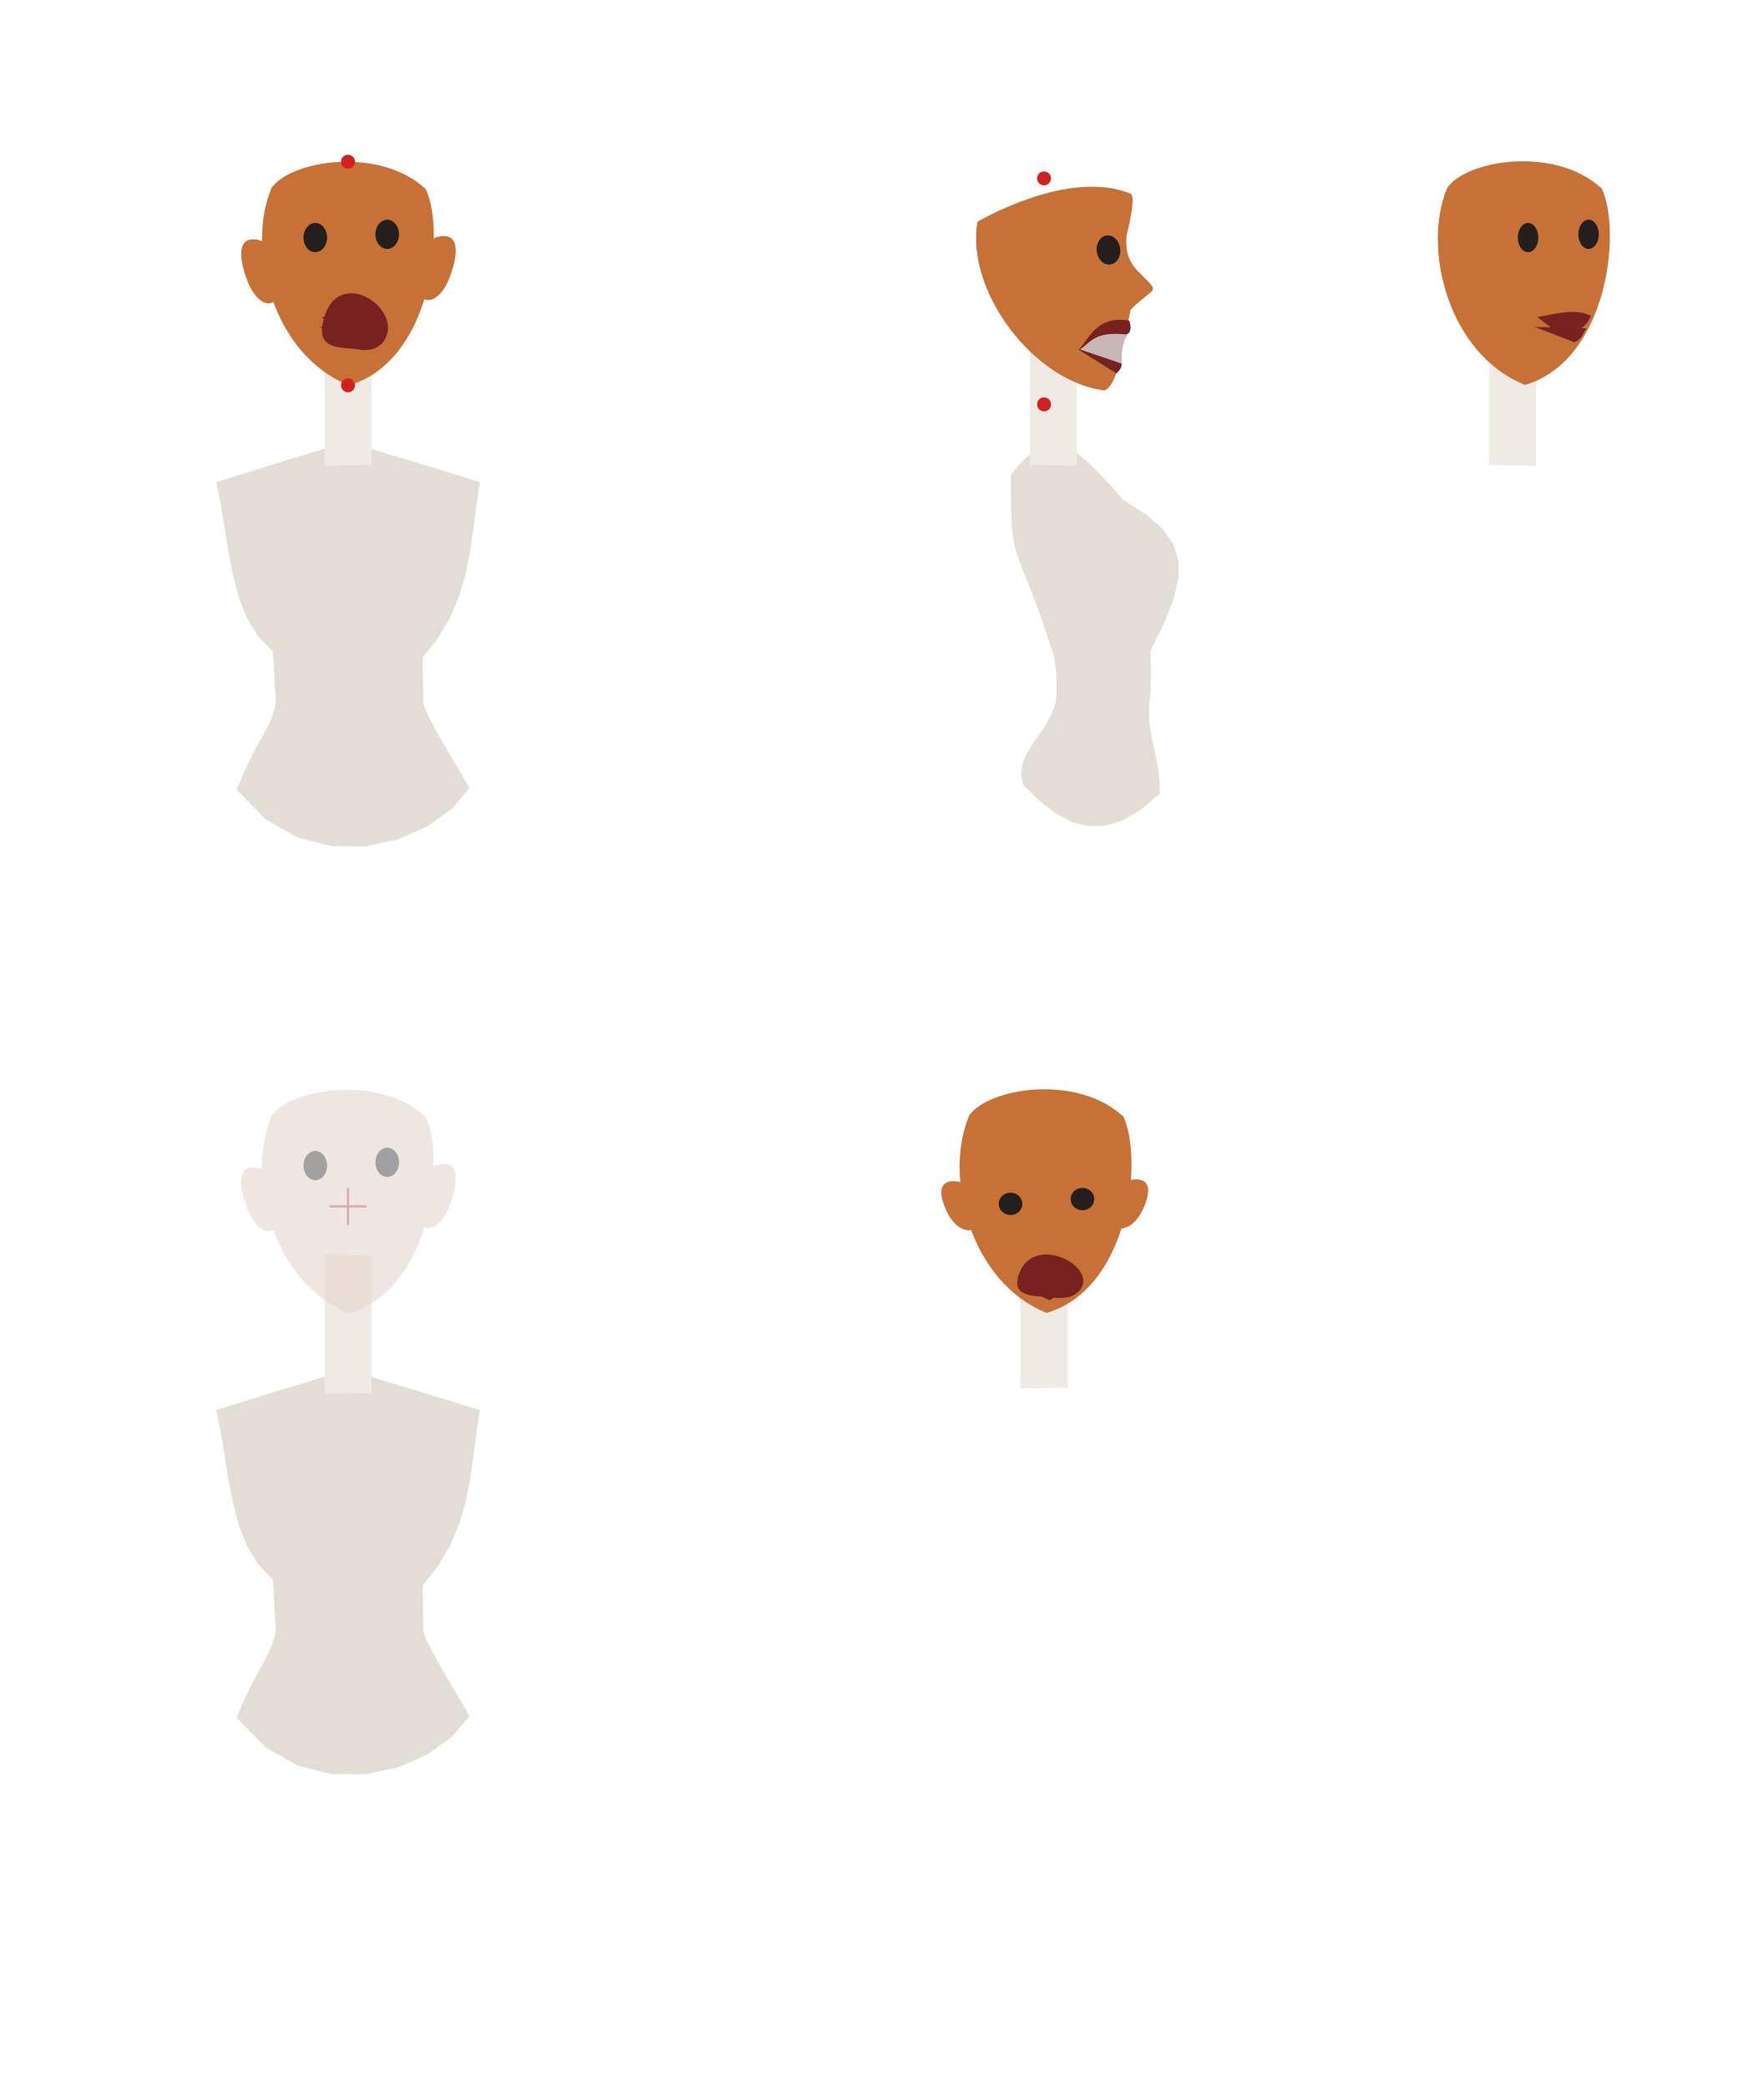
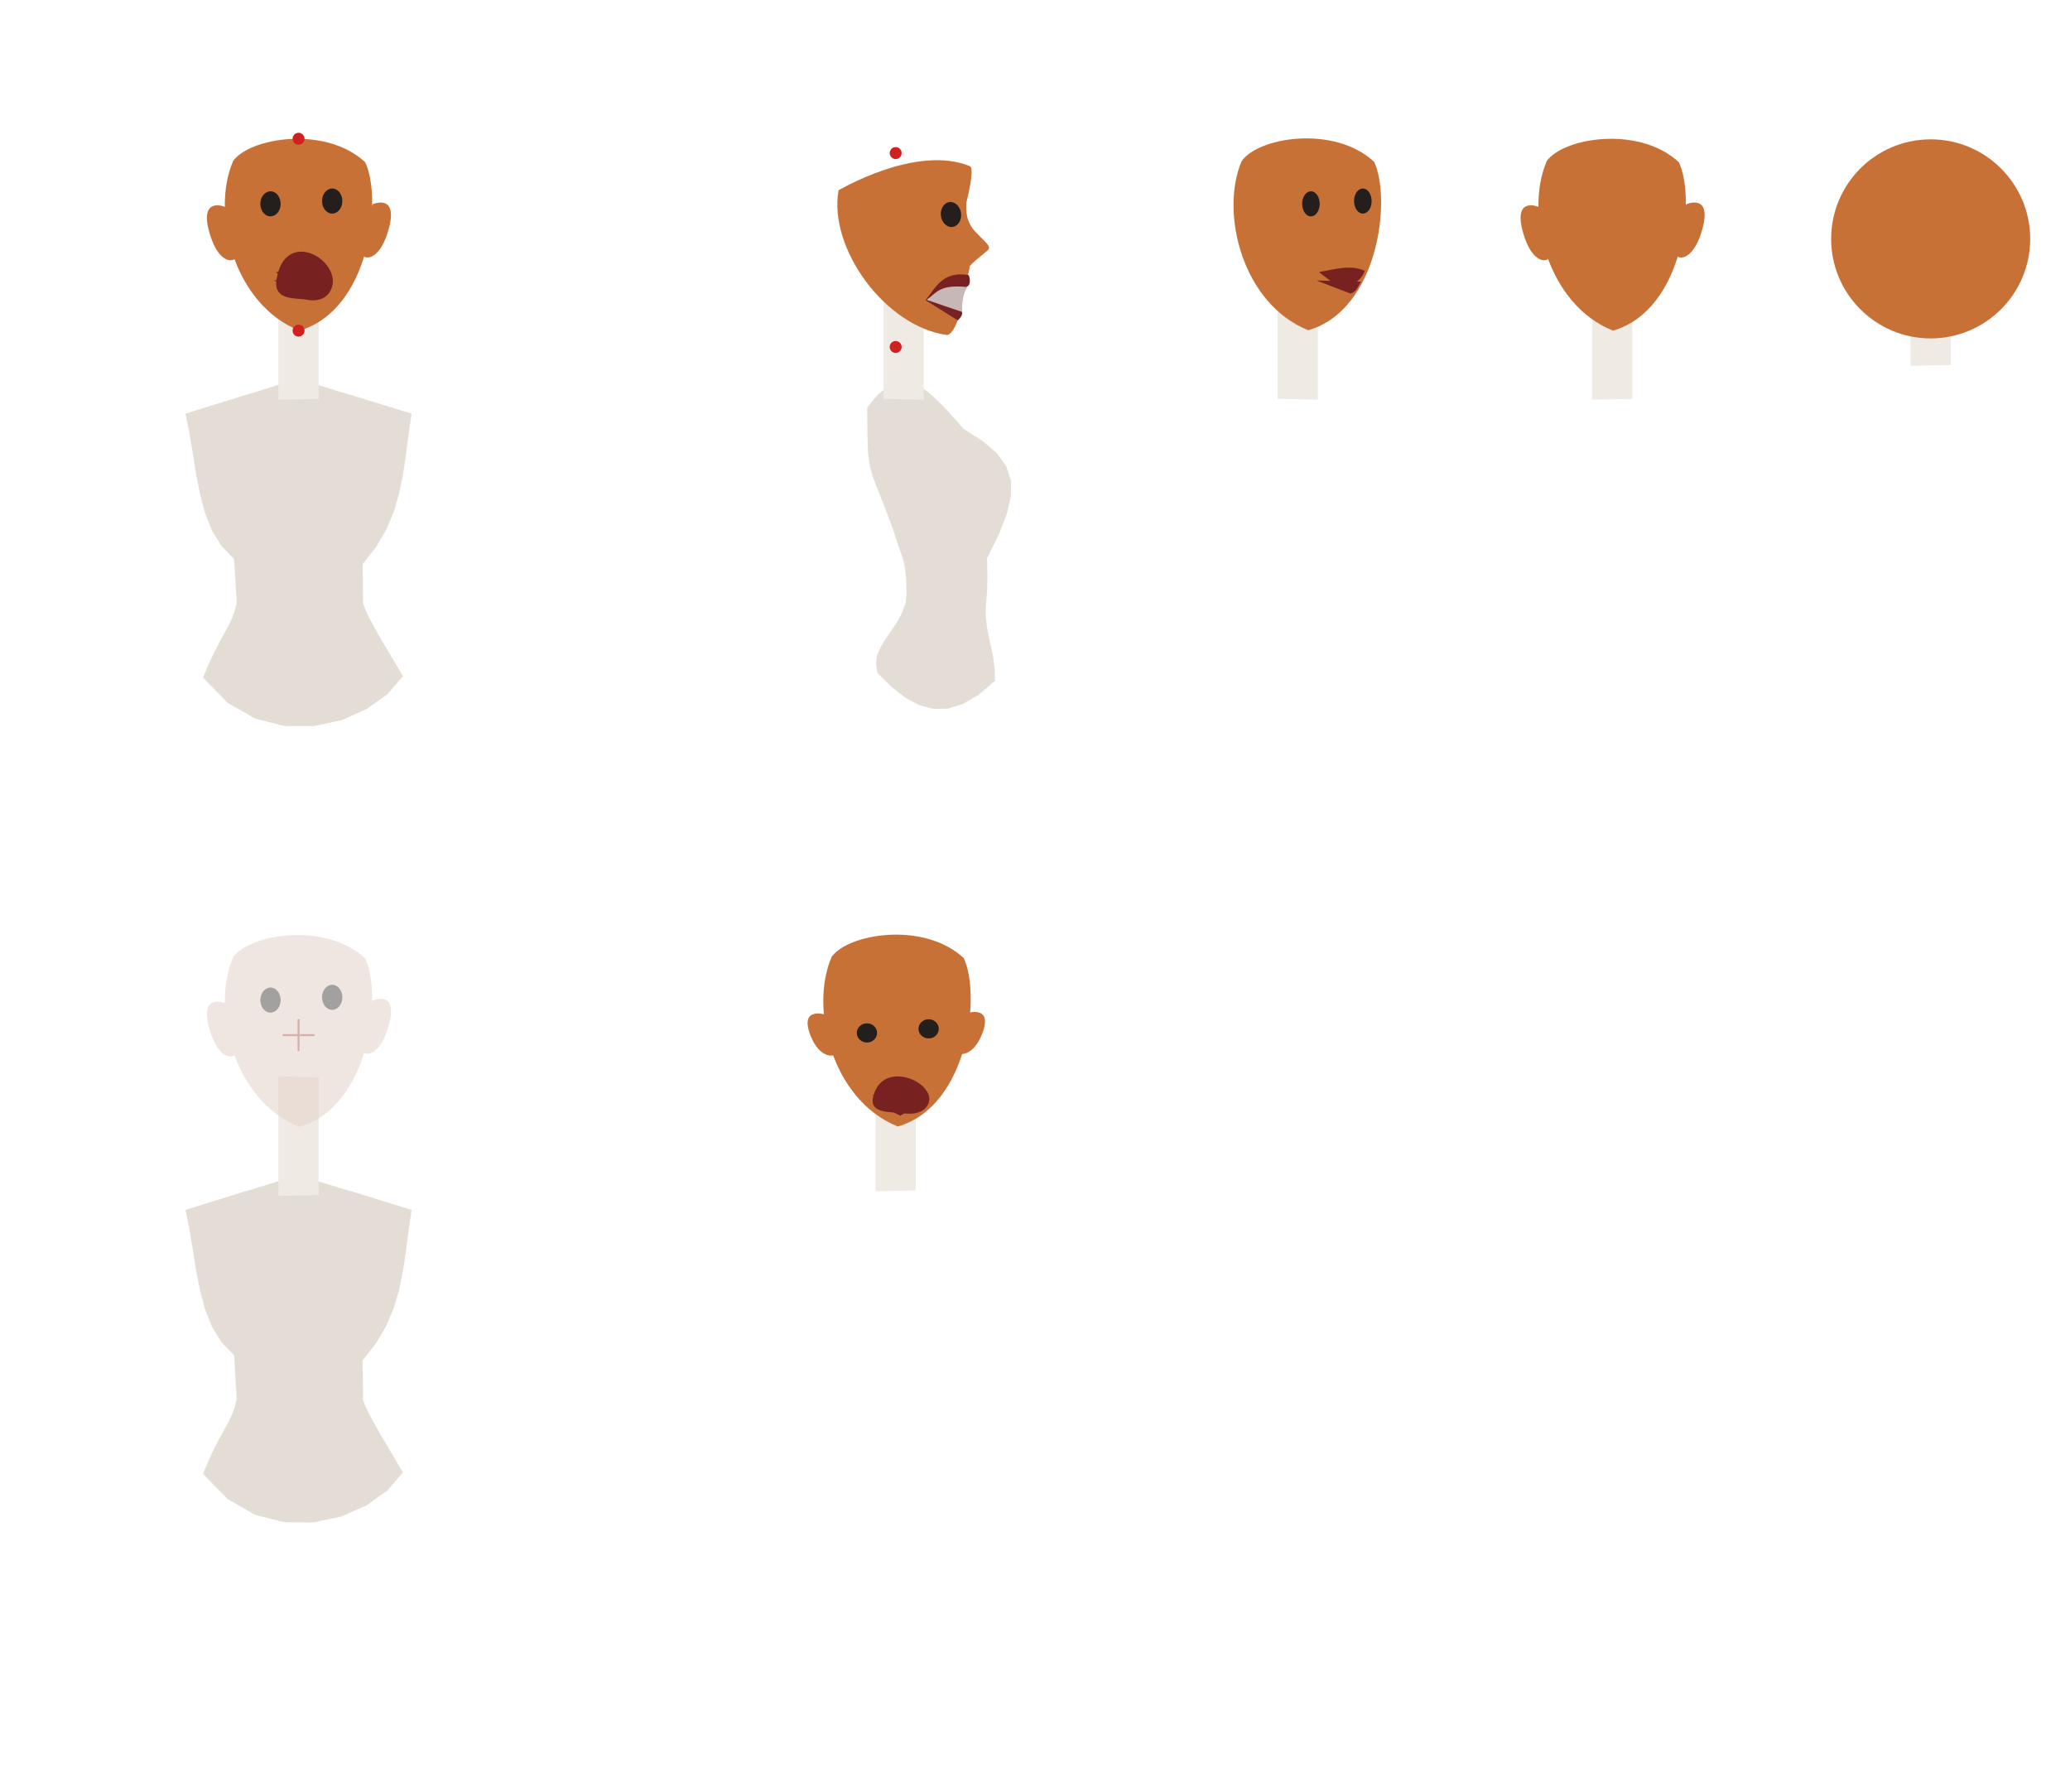
- <svg xmlns="http://www.w3.org/2000/svg" width="1520" height="1800" viewBox="-1.5 -1.2 7.6 9" version="1.1" id="svg747" xml:space="preserve">
+ <svg xmlns="http://www.w3.org/2000/svg" width="2080" height="1800" viewBox="-1.5 -1.2 10.4 9" version="1.1" id="svg747" xml:space="preserve">
  <defs id="defs751" />
  <g id="g48">
    <g opacity="0.7" id="g8">
      <path d="M-0.568 0.878L-0.498 0.856L-0.427 0.834L-0.356 0.812L-0.286 0.79L-0.215 0.769L-0.144 0.747L-0.074 0.725L-0.003 0.703L0.068 0.725L0.14 0.747L0.211 0.769L0.283 0.79L0.354 0.812L0.425 0.834L0.497 0.856L0.568 0.878L0.552 0.987L0.539 1.09L0.524 1.187L0.505 1.281L0.478 1.372L0.441 1.46L0.39 1.547L0.322 1.634L0.322 1.659L0.322 1.683L0.323 1.708L0.323 1.733L0.323 1.757L0.324 1.782L0.324 1.807L0.324 1.832L0.335 1.861L0.351 1.896L0.373 1.937L0.398 1.983L0.427 2.032L0.458 2.085L0.491 2.14L0.524 2.197L0.447 2.287L0.342 2.362L0.216 2.418L0.075 2.448L-0.072 2.447L-0.218 2.41L-0.356 2.331L-0.48 2.204L-0.451 2.135L-0.424 2.077L-0.398 2.027L-0.374 1.984L-0.353 1.945L-0.335 1.908L-0.321 1.87L-0.311 1.829L-0.312 1.801L-0.314 1.774L-0.316 1.746L-0.317 1.719L-0.319 1.691L-0.32 1.664L-0.322 1.636L-0.324 1.608L-0.387 1.543L-0.435 1.465L-0.47 1.377L-0.495 1.282L-0.515 1.182L-0.531 1.079L-0.548 0.977Z" fill="#d9cfc4" />
      <path d="M-0.101 0.808L-0.101 0.733L-0.101 0.657L-0.101 0.582L-0.101 0.507L-0.101 0.432L-0.101 0.357L-0.101 0.282L-0.101 0.207L-0.076 0.207L-0.05 0.208L-0.025 0.209L0 0.21L0.025 0.211L0.05 0.212L0.076 0.213L0.101 0.214L0.101 0.287L0.101 0.361L0.101 0.435L0.101 0.509L0.101 0.582L0.101 0.656L0.101 0.73L0.101 0.804L0.076 0.804L0.051 0.805L0.025 0.805L0 0.806L-0.025 0.806L-0.051 0.807L-0.076 0.807Z" fill="#e8e1d9" />
      <path d="M-0.08 0H0.08M0 -0.08V0.08" stroke="#b04040" stroke-width="0.01" fill="none" />
    </g>
    <g id="g16">
      <path style="fill:#c87137;fill-opacity:1;stroke-width:0.015" d="m -0.331,-0.388 c 0.08,-0.12 0.465,-0.184 0.666,0.003 0.087,0.185 0.024,0.743 -0.331,0.846 -0.333,-0.133 -0.443,-0.594 -0.334,-0.849 z" id="path10" />
      <path style="fill:#c87137;fill-opacity:1;stroke-width:0.015" d="m 0.312,0.066 0.059,-0.239 c 9.196e-4,-0.002 0.137,-0.06 0.079,0.134 -0.047,0.159 -0.131,0.148 -0.138,0.105 z" id="path12" />
      <path style="fill:#c87137;fill-opacity:1;stroke-width:0.015" d="m -0.308,0.08 -0.059,-0.239 c -9.204e-4,-0.002 -0.137,-0.06 -0.079,0.134 0.047,0.159 0.131,0.148 0.138,0.105 z" id="path14" />
    </g>
    <g id="g22">
      <ellipse style="fill:#241f1c;stroke-width:0.015" cx="-0.141" cy="-0.176" rx="0.051" ry="0.063" id="ellipse18" />
      <ellipse style="fill:#241f1c;stroke-width:0.015" cx="0.169" cy="-0.19" rx="0.051" ry="0.063" id="ellipse20" />
    </g>
    <g id="g28">
      <g id="g26">
        <path style="fill:#782121;fill-opacity:1;stroke-width:0.015" d="m -0.125,0.209 0.288,-0.004 -0.13,0.068 z" id="path24" />
      </g>
    </g>
    <g id="g34">
      <g id="g32">
        <path style="fill:#782121;fill-opacity:1;stroke-width:0.015" d="m -0.115,0.167 0.257,-0.006 -0.122,0.095 z" id="path30" />
      </g>
    </g>
    <g id="g40">
      <g id="g38">
        <path style="fill:#782121;fill-opacity:1;stroke-width:0.015" d="M -0.111,0.206 C -0.074,-0.032 0.157,0.074 0.172,0.202 0.177,0.243 0.15,0.328 0.036,0.305 -0.011,0.296 -0.127,0.312 -0.111,0.206 Z" id="path36" />
      </g>
    </g>
    <g id="g46">
      <circle cx="0" cy="-0.503" r="0.03" fill="#d02020" id="circle42" />
      <circle cx="0" cy="0.461" r="0.03" fill="#d02020" id="circle44" />
    </g>
  </g>
  <g transform="translate(3 0)" id="g96">
    <g opacity="0.7" id="g56">
      <path d="M0.34 0.954L0.307 0.915L0.271 0.875L0.233 0.835L0.195 0.798L0.158 0.766L0.123 0.74L0.093 0.723L0.068 0.718L0.028 0.721L-0.006 0.73L-0.036 0.743L-0.062 0.76L-0.085 0.779L-0.106 0.801L-0.125 0.824L-0.143 0.848L-0.142 0.983L-0.139 1.075L-0.13 1.14L-0.115 1.194L-0.093 1.253L-0.061 1.332L-0.018 1.446L0.038 1.613L0.043 1.633L0.047 1.659L0.051 1.689L0.053 1.722L0.054 1.754L0.054 1.784L0.052 1.811L0.049 1.833L0.03 1.883L0.005 1.928L-0.023 1.97L-0.052 2.011L-0.076 2.051L-0.093 2.091L-0.099 2.134L-0.091 2.181L-0.022 2.25L0.047 2.304L0.117 2.342L0.188 2.361L0.261 2.36L0.337 2.337L0.416 2.291L0.499 2.22L0.497 2.16L0.491 2.108L0.482 2.062L0.473 2.02L0.464 1.98L0.457 1.939L0.453 1.895L0.453 1.845L0.456 1.815L0.458 1.785L0.46 1.755L0.46 1.725L0.461 1.695L0.46 1.665L0.46 1.635L0.459 1.604L0.518 1.486L0.558 1.383L0.579 1.293L0.579 1.214L0.556 1.143L0.51 1.078L0.438 1.016Z" fill="#d9cfc4" />
      <path d="M0.141 0.808L0.141 0.733L0.141 0.657L0.141 0.582L0.141 0.507L0.141 0.432L0.141 0.357L0.141 0.282L0.141 0.207L0.116 0.207L0.09 0.208L0.065 0.209L0.04 0.21L0.015 0.211L-0.01 0.212L-0.036 0.213L-0.061 0.214L-0.061 0.287L-0.061 0.361L-0.061 0.435L-0.061 0.509L-0.061 0.582L-0.061 0.656L-0.061 0.73L-0.061 0.804L-0.036 0.804L-0.011 0.805L0.015 0.805L0.04 0.806L0.065 0.806L0.091 0.807L0.116 0.807Z" fill="#e8e1d9" />
      <path d="M-0.08 0H0.08M0 -0.08V0.08" stroke="#b04040" stroke-width="0.01" fill="none" />
    </g>
    <g id="g62">
      <path style="fill:#c87137;fill-opacity:1;stroke:none;stroke-width:0.01;stroke-opacity:1" d="m -1.624,-0.363 c 0.018,0.02 -0.013,0.15 -0.021,0.182 -0.001,0.039 -0.004,0.093 0.047,0.147 0.051,0.054 0.081,0.072 0.061,0.091 -0.02,0.018 -0.085,0.067 -0.092,0.083 0.003,0.007 -0.017,0.077 -0.035,0.152 -0.01,0.041 -0.013,0.08 -0.024,0.114 -0.013,0.041 -0.034,0.074 -0.053,0.077 -0.31,-0.041 -0.598,-0.435 -0.546,-0.727 0,0 0.394,-0.234 0.663,-0.12 z" id="path1100" transform="translate(2)" />
    </g>
    <g id="g68">
      <g transform="rotate(-6.822044,-0.00126443,0.6195179)" id="g66">
        <ellipse style="fill:#241f1c;stroke-width:0.015" cx="0.364" cy="-0.084" rx="0.051" ry="0.063" id="ellipse64" />
      </g>
    </g>
    <g id="g74" style="display:none">
      <g transform="matrix(0.9929199,-0.08436695,0.1187859,0.7052151,-0.1041606,0.0877478)" id="g72" style="stroke-width:1.187">
        <path style="fill:#782121;fill-opacity:1;stroke-width:0.018" d="m 0.273,0.224 0.14,0.1 c 0.028,-0.008 0.021,-0.032 0.012,-0.051 0.031,-0.011 0.018,-0.036 0.021,-0.053 -0.059,-0.01 -0.116,-4.428e-4 -0.174,0.003 z" id="path70" />
      </g>
    </g>
    <g id="g80" style="display:none">
      <g transform="matrix(0.9929199,-0.1201097,0.1187859,1.003985,-0.105534,0.03611114)" id="g72-4" style="stroke-width:0.994">
        <path style="fill:#782121;fill-opacity:1;stroke-width:0.015" d="m 0.273,0.224 0.14,0.1 c 0.028,-0.008 0.021,-0.032 0.012,-0.051 0.031,-0.011 0.018,-0.036 0.021,-0.053 -0.059,-0.01 -0.116,-4.428e-4 -0.174,0.003 z" id="path70-3" />
      </g>
    </g>
    <g id="g88">
      <g transform="rotate(-6.82204,0.5158848,0.9438538)" id="g86">
        <path style="fill:#782121;fill-opacity:1;stroke-width:0.015" d="m 0.228,0.269 0.149,0.12 c 0.016,-0.012 0.029,-0.025 0.026,-0.042 0.005,-0.044 -0.004,-0.091 0.04,-0.121 0.016,-0.003 0.022,-0.029 0.016,-0.056 C 0.331,0.13 0.283,0.217 0.228,0.269 Z" id="path82" />
        <path style="display:inline;fill:#c8b7b7;fill-opacity:1;stroke-width:0.019" d="m 0.228,0.269 0.153,0.123 c 0.009,-0.077 0.022,-0.155 0.05,-0.209 -0.129,-0.041 -0.149,0.034 -0.203,0.087 z" transform="matrix(1.0683,0.05780329,0.0578033,0.5920427,-0.02615222,0.09524794)" id="path84" />
      </g>
    </g>
    <g id="g94">
      <circle cx="0" cy="-0.431" r="0.03" fill="#d02020" id="circle90" />
      <circle cx="0" cy="0.543" r="0.03" fill="#d02020" id="circle92" />
    </g>
  </g>
  <g transform="translate(0 4)" id="g134">
    <g opacity="0.7" id="g120">
      <path d="M-0.568 0.878L-0.498 0.856L-0.427 0.834L-0.356 0.812L-0.286 0.79L-0.215 0.769L-0.144 0.747L-0.074 0.725L-0.003 0.703L0.068 0.725L0.14 0.747L0.211 0.769L0.283 0.79L0.354 0.812L0.425 0.834L0.497 0.856L0.568 0.878L0.552 0.987L0.539 1.09L0.524 1.187L0.505 1.281L0.478 1.372L0.441 1.46L0.39 1.547L0.322 1.634L0.322 1.659L0.322 1.683L0.323 1.708L0.323 1.733L0.323 1.757L0.324 1.782L0.324 1.807L0.324 1.832L0.335 1.861L0.351 1.896L0.373 1.937L0.398 1.983L0.427 2.032L0.458 2.085L0.491 2.14L0.524 2.197L0.447 2.287L0.342 2.362L0.216 2.418L0.075 2.448L-0.072 2.447L-0.218 2.41L-0.356 2.331L-0.48 2.204L-0.451 2.135L-0.424 2.077L-0.398 2.027L-0.374 1.984L-0.353 1.945L-0.335 1.908L-0.321 1.87L-0.311 1.829L-0.312 1.801L-0.314 1.774L-0.316 1.746L-0.317 1.719L-0.319 1.691L-0.32 1.664L-0.322 1.636L-0.324 1.608L-0.387 1.543L-0.435 1.465L-0.47 1.377L-0.495 1.282L-0.515 1.182L-0.531 1.079L-0.548 0.977Z" fill="#d9cfc4" />
      <path d="M-0.101 0.808L-0.101 0.733L-0.101 0.657L-0.101 0.582L-0.101 0.507L-0.101 0.432L-0.101 0.357L-0.101 0.282L-0.101 0.207L-0.076 0.207L-0.05 0.208L-0.025 0.209L0 0.21L0.025 0.211L0.05 0.212L0.076 0.213L0.101 0.214L0.101 0.287L0.101 0.361L0.101 0.435L0.101 0.509L0.101 0.582L0.101 0.656L0.101 0.73L0.101 0.804L0.076 0.804L0.051 0.805L0.025 0.805L0 0.806L-0.025 0.806L-0.051 0.807L-0.076 0.807Z" fill="#e8e1d9" />
      <path d="M-0.08 0H0.08M0 -0.08V0.08" stroke="#b04040" stroke-width="0.01" fill="none" />
      <g opacity="0.6">
        <g>
          <path style="fill:#d9c3b6;fill-opacity:1;stroke-width:0.015" d="m -0.331,-0.388 c 0.08,-0.12 0.465,-0.184 0.666,0.003 0.087,0.185 0.024,0.743 -0.331,0.846 -0.333,-0.133 -0.443,-0.594 -0.334,-0.849 z" />
          <path style="fill:#d9c3b6;fill-opacity:1;stroke-width:0.015" d="m 0.312,0.066 0.059,-0.239 c 9.196e-4,-0.002 0.137,-0.06 0.079,0.134 -0.047,0.159 -0.131,0.148 -0.138,0.105 z" />
          <path style="fill:#d9c3b6;fill-opacity:1;stroke-width:0.015" d="m -0.308,0.08 -0.059,-0.239 c -9.204e-4,-0.002 -0.137,-0.06 -0.079,0.134 0.047,0.159 0.131,0.148 0.138,0.105 z" />
        </g>
        <g>
          <ellipse style="fill:#241f1c;stroke-width:0.015" cx="-0.141" cy="-0.176" rx="0.051" ry="0.063" />
          <ellipse style="fill:#241f1c;stroke-width:0.015" cx="0.169" cy="-0.19" rx="0.051" ry="0.063" />
        </g>
      </g>
    </g>
    <g id="g122" />
    <g id="g124" />
    <g id="g126" />
    <g id="g128" />
    <g id="g130" />
    <g id="g132" />
  </g>
  <g transform="translate(3 4)" id="g488">
    <g opacity="0.7" id="g140">
      <path d="M-0.101 0.784L-0.101 0.709L-0.101 0.634L-0.101 0.559L-0.101 0.484L-0.101 0.409L-0.101 0.333L-0.101 0.258L-0.101 0.183L-0.076 0.184L-0.05 0.185L-0.025 0.186L0 0.187L0.025 0.188L0.05 0.188L0.076 0.189L0.101 0.19L0.101 0.264L0.101 0.338L0.101 0.411L0.101 0.485L0.101 0.559L0.101 0.633L0.101 0.707L0.101 0.78L0.076 0.781L0.051 0.781L0.025 0.782L0 0.782L-0.025 0.783L-0.051 0.783L-0.076 0.784Z" fill="#e8e1d9" />
      <path d="M-0.08 0H0.08M0 -0.08V0.08" stroke="#b04040" stroke-width="0.01" fill="none" />
    </g>
    <g id="front-down-skin" transform="translate(0,-0.11)">
      <g transform="matrix(1,0,0,0.766,0.0177966,0.1305051)" id="g399">
        <g id="g397">
          <path style="fill:#c87137;fill-opacity:1;stroke-width:0.015" d="m -0.308,0.08 -0.059,-0.239 c -9.204e-4,-0.002 -0.137,-0.06 -0.079,0.134 0.047,0.159 0.131,0.148 0.138,0.105 z" id="path395" />
        </g>
      </g>
      <g transform="matrix(1,0,0,0.766,-0.015572,0.133472)" id="g405">
        <g id="g403">
          <path style="fill:#c87137;fill-opacity:1;stroke-width:0.015" d="m 0.312,0.066 0.059,-0.239 c 9.196e-4,-0.002 0.137,-0.06 0.079,0.134 -0.047,0.159 -0.131,0.148 -0.138,0.105 z" id="path401" />
        </g>
      </g>
      <path style="fill:#c87137;fill-opacity:1;stroke-width:0.015" d="m -0.324,-0.28 c 0.08,-0.12 0.465,-0.184 0.666,0.003 0.087,0.185 0.024,0.743 -0.331,0.846 -0.333,-0.133 -0.443,-0.594 -0.334,-0.849 z" id="path10-6" />
    </g>
    <g id="front-down-eyes" transform="translate(0,-0.11)">
      <g id="g450" transform="translate(-0.0033846,-0.00842686)">
        <g transform="matrix(1,0,0,0.766,0,0.2324)" id="g448">
          <g id="g446">
            <ellipse style="fill:#241f1c;stroke-width:0.015" cx="0.169" cy="-0.19" rx="0.051" ry="0.063" id="ellipse444" />
          </g>
        </g>
      </g>
      <g id="g458" transform="translate(-0.0033846,-0.00842686)">
        <g transform="matrix(1,0,0,0.766,0,0.2422)" id="g456">
          <g id="g454">
            <ellipse style="fill:#241f1c;stroke-width:0.015" cx="-0.141" cy="-0.176" rx="0.051" ry="0.063" id="ellipse452" />
          </g>
        </g>
      </g>
    </g>
    <g id="front-down-mouth-1" transform="translate(0,-0.11)">
      <g id="g467" transform="translate(0.0050423,-0.01011223)">
        <g transform="matrix(1,0,0,0.766,0,0.26)" id="g465">
          <g id="g463">
            <path style="fill:#782121;fill-opacity:1;stroke-width:0.015" d="m -0.125,0.209 0.288,-0.004 -0.13,0.068 z" id="path461" />
          </g>
        </g>
      </g>
    </g>
    <g id="front-down-mouth-2" transform="translate(0,-0.11)">
      <g id="g476" transform="translate(0.0033569,0.05393187)">
        <g transform="matrix(1,0,0,0.766,0,0.2649)" id="g474">
          <g id="g472">
            <path style="fill:#782121;fill-opacity:1;stroke-width:0.015" d="m -0.115,0.167 0.257,-0.006 -0.122,0.095 z" id="path470" />
          </g>
        </g>
      </g>
    </g>
    <g id="front-down-mouth-3" transform="translate(0,-0.11)">
      <g id="g485" transform="translate(-0.0033846,0.00842686)">
        <g transform="matrix(1,0,0,0.766,0,0.2598)" id="g483">
          <g id="g481">
            <path style="fill:#782121;fill-opacity:1;stroke-width:0.015" d="M -0.111,0.206 C -0.074,-0.032 0.157,0.074 0.172,0.202 0.177,0.243 0.15,0.328 0.036,0.305 -0.011,0.296 -0.127,0.312 -0.111,0.206 Z" id="path479" />
          </g>
        </g>
      </g>
    </g>
  </g>
  <g id="quarter" transform="translate(5 0)">
    <g opacity="0.7" id="g494">
      <path d="M0.121 0.808L0.121 0.733L0.121 0.657L0.121 0.582L0.121 0.507L0.121 0.432L0.121 0.357L0.121 0.282L0.121 0.207L0.096 0.207L0.07 0.208L0.045 0.209L0.02 0.21L-0.005 0.211L-0.03 0.212L-0.056 0.213L-0.081 0.214L-0.081 0.287L-0.081 0.361L-0.081 0.435L-0.081 0.509L-0.081 0.582L-0.081 0.656L-0.081 0.73L-0.081 0.804L-0.056 0.804L-0.031 0.805L-0.005 0.805L0.02 0.806L0.045 0.806L0.071 0.807L0.096 0.807Z" fill="#e8e1d9" />
      <path d="M-0.08 0H0.08M0 -0.08V0.08" stroke="#b04040" stroke-width="0.01" fill="none" />
    </g>
    <g id="quarter-skin">
      <path style="fill:#c87137;fill-opacity:1;stroke-width:0.015" d="m 4.738,-0.39 c 0.08,-0.12 0.465,-0.184 0.666,0.003 0.087,0.185 0.024,0.743 -0.331,0.846 C 4.739,0.325 4.629,-0.135 4.738,-0.39 Z" id="path10-9" transform="translate(-5)" />
    </g>
    <g id="quarter-eyes">
      <g id="g708" transform="translate(0.02)">
        <g transform="matrix(0.866,0,0,1,0.1808,0)" id="g706">
          <g id="g704">
            <ellipse style="fill:#241f1c;stroke-width:0.015" cx="0.169" cy="-0.19" rx="0.051" ry="0.063" id="ellipse702" />
          </g>
        </g>
      </g>
      <g id="g716" transform="translate(0.02)">
        <g transform="matrix(0.866,0,0,1,0.1884,0)" id="g714">
          <g id="g712">
            <ellipse style="fill:#241f1c;stroke-width:0.015" cx="-0.141" cy="-0.176" rx="0.051" ry="0.063" id="ellipse710" />
          </g>
        </g>
      </g>
    </g>
    <g id="quarter-mouth-1">
      <g id="g725" transform="translate(0.02)">
        <g transform="matrix(0.866,0,0,1,0.2022,0)" id="g723">
          <g id="g721">
            <path style="fill:#782121;fill-opacity:1;stroke-width:0.015" d="m -0.125,0.209 0.259,0.006 c -0.021,0.025 -0.022,0.048 -0.061,0.06 z" id="path719" />
          </g>
        </g>
      </g>
    </g>
    <g id="quarter-mouth-2">
      <g id="g734" transform="translate(0.02)">
        <g transform="matrix(0.866,0,0,1,0.2061,0)" id="g732">
          <g id="g730">
            <path style="fill:#782121;fill-opacity:1;stroke-width:0.015" d="m -0.115,0.167 c 0.093,-0.015 0.188,-0.039 0.266,-0.006 -0.022,0.054 -0.08,0.071 -0.131,0.095 z" id="path728" />
          </g>
        </g>
      </g>
    </g>
    <g id="quarter-mouth-3">
      <g id="g743" transform="translate(0.02)" style="display:none">
        <g transform="matrix(0.866,0,0,1,0.2021,0)" id="g741">
          <g id="g739">
            <path style="fill:#782121;fill-opacity:1;stroke-width:0.015" d="M -0.111,0.206 C -0.039,-0.034 0.137,0.072 0.104,0.202 0.094,0.243 0.088,0.328 8.0050574e-4,0.305 -0.035,0.296 -0.142,0.309 -0.111,0.206 Z" id="path737" />
          </g>
        </g>
      </g>
    </g>
  </g>
+   <g id="back-view" transform="translate(6.6 0)">
+     <g opacity="0.7">
+       <path d="M-0.101 0.808L-0.101 0.733L-0.101 0.657L-0.101 0.582L-0.101 0.507L-0.101 0.432L-0.101 0.357L-0.101 0.282L-0.101 0.207L-0.076 0.207L-0.05 0.208L-0.025 0.209L0 0.21L0.025 0.211L0.05 0.212L0.076 0.213L0.101 0.214L0.101 0.287L0.101 0.361L0.101 0.435L0.101 0.509L0.101 0.582L0.101 0.656L0.101 0.73L0.101 0.804L0.076 0.804L0.051 0.805L0.025 0.805L0 0.806L-0.025 0.806L-0.051 0.807L-0.076 0.807Z" fill="#e8e1d9" />
+       <path d="M-0.08 0H0.08M0 -0.08V0.08" stroke="#b04040" stroke-width="0.01" fill="none" />
+     </g>
+     <g id="back-view-skin">
+       <g>
+         <path style="fill:#c87137;fill-opacity:1;stroke-width:0.015" d="m -0.331,-0.388 c 0.08,-0.12 0.465,-0.184 0.666,0.003 0.087,0.185 0.024,0.743 -0.331,0.846 -0.333,-0.133 -0.443,-0.594 -0.334,-0.849 z" />
+         <path style="fill:#c87137;fill-opacity:1;stroke-width:0.015" d="m 0.312,0.066 0.059,-0.239 c 9.196e-4,-0.002 0.137,-0.06 0.079,0.134 -0.047,0.159 -0.131,0.148 -0.138,0.105 z" />
+         <path style="fill:#c87137;fill-opacity:1;stroke-width:0.015" d="m -0.308,0.08 -0.059,-0.239 c -9.204e-4,-0.002 -0.137,-0.06 -0.079,0.134 0.047,0.159 0.131,0.148 0.138,0.105 z" />
+       </g>
+     </g>
+   </g>
+   <g id="top" transform="translate(8.2 0)">
+     <g opacity="0.7">
+       <path d="M-0.101 0.638L-0.101 0.563L-0.101 0.487L-0.101 0.412L-0.101 0.337L-0.101 0.262L-0.101 0.187L-0.101 0.112L-0.101 0.037L-0.076 0.037L-0.05 0.038L-0.025 0.039L0 0.04L0.025 0.041L0.05 0.042L0.076 0.043L0.101 0.044L0.101 0.117L0.101 0.191L0.101 0.265L0.101 0.339L0.101 0.412L0.101 0.486L0.101 0.56L0.101 0.634L0.076 0.634L0.051 0.635L0.025 0.635L0 0.636L-0.025 0.636L-0.051 0.637L-0.076 0.637Z" fill="#e8e1d9" />
+       <path d="M-0.08 0H0.08M0 -0.08V0.08" stroke="#b04040" stroke-width="0.01" fill="none" />
+     </g>
+     <g id="top-skin">
+       <circle cx="0" cy="0" r="0.5" style="fill:#c87137" />
+     </g>
+   </g>
</svg>
